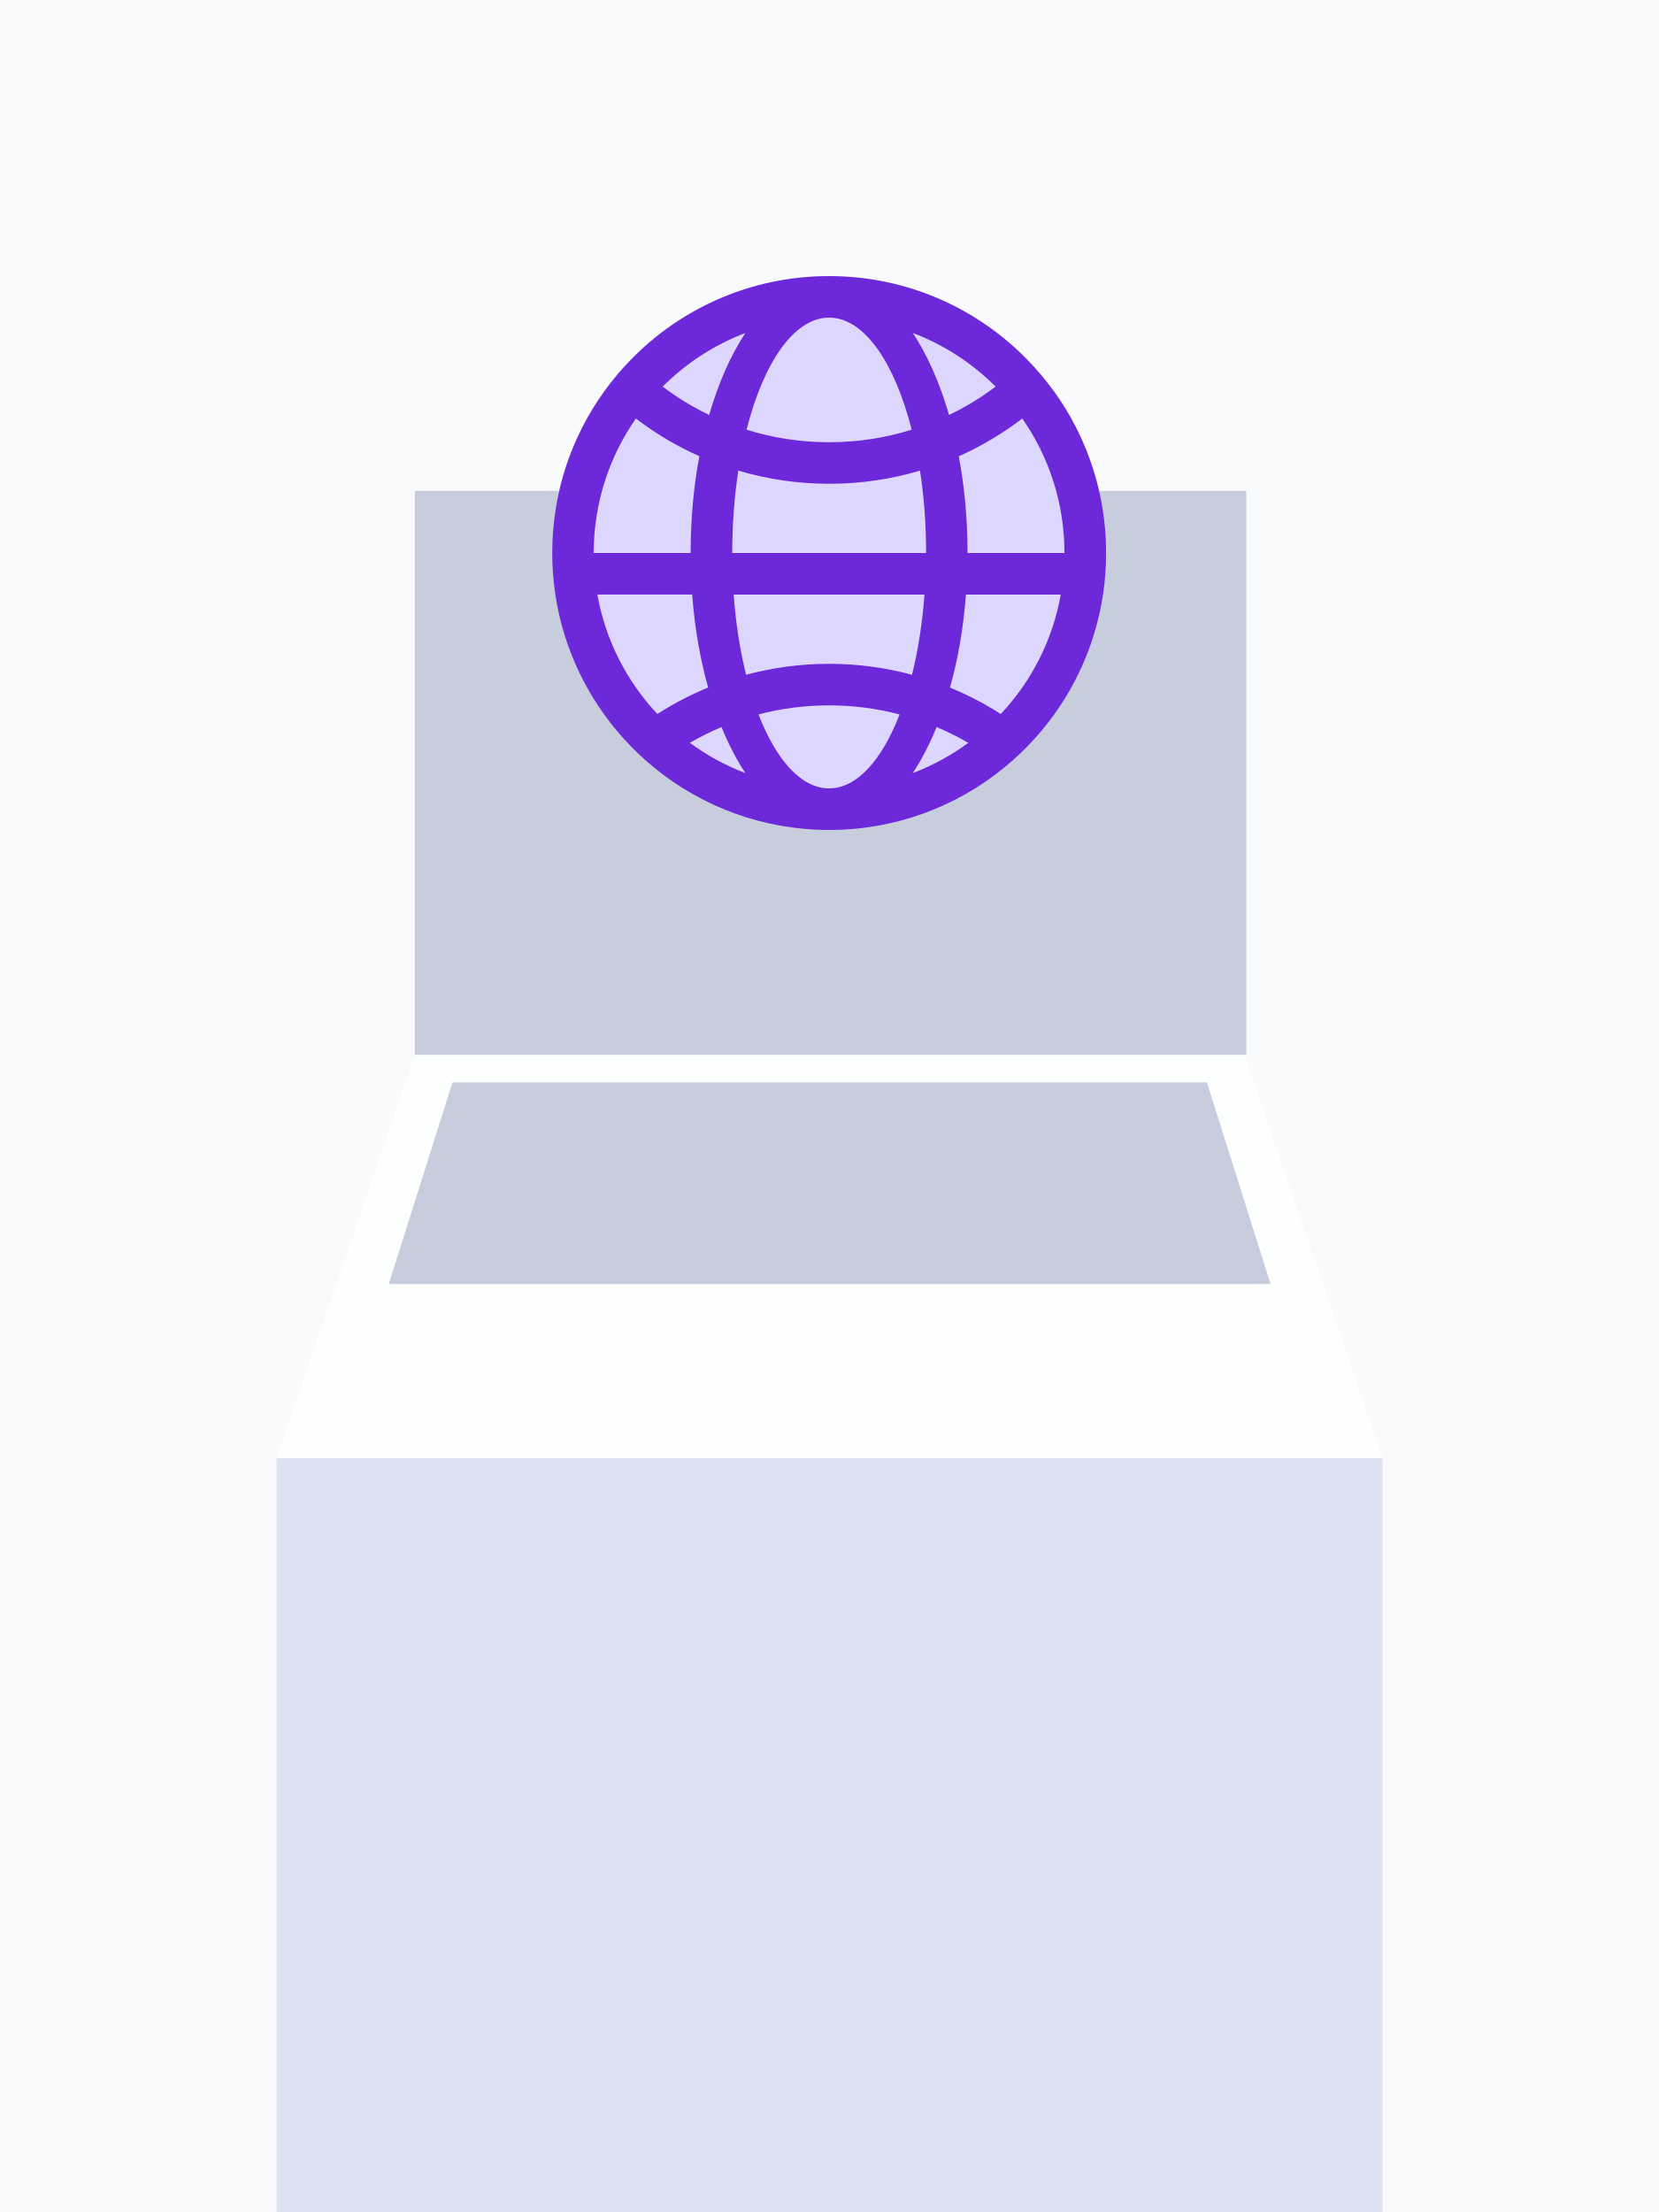
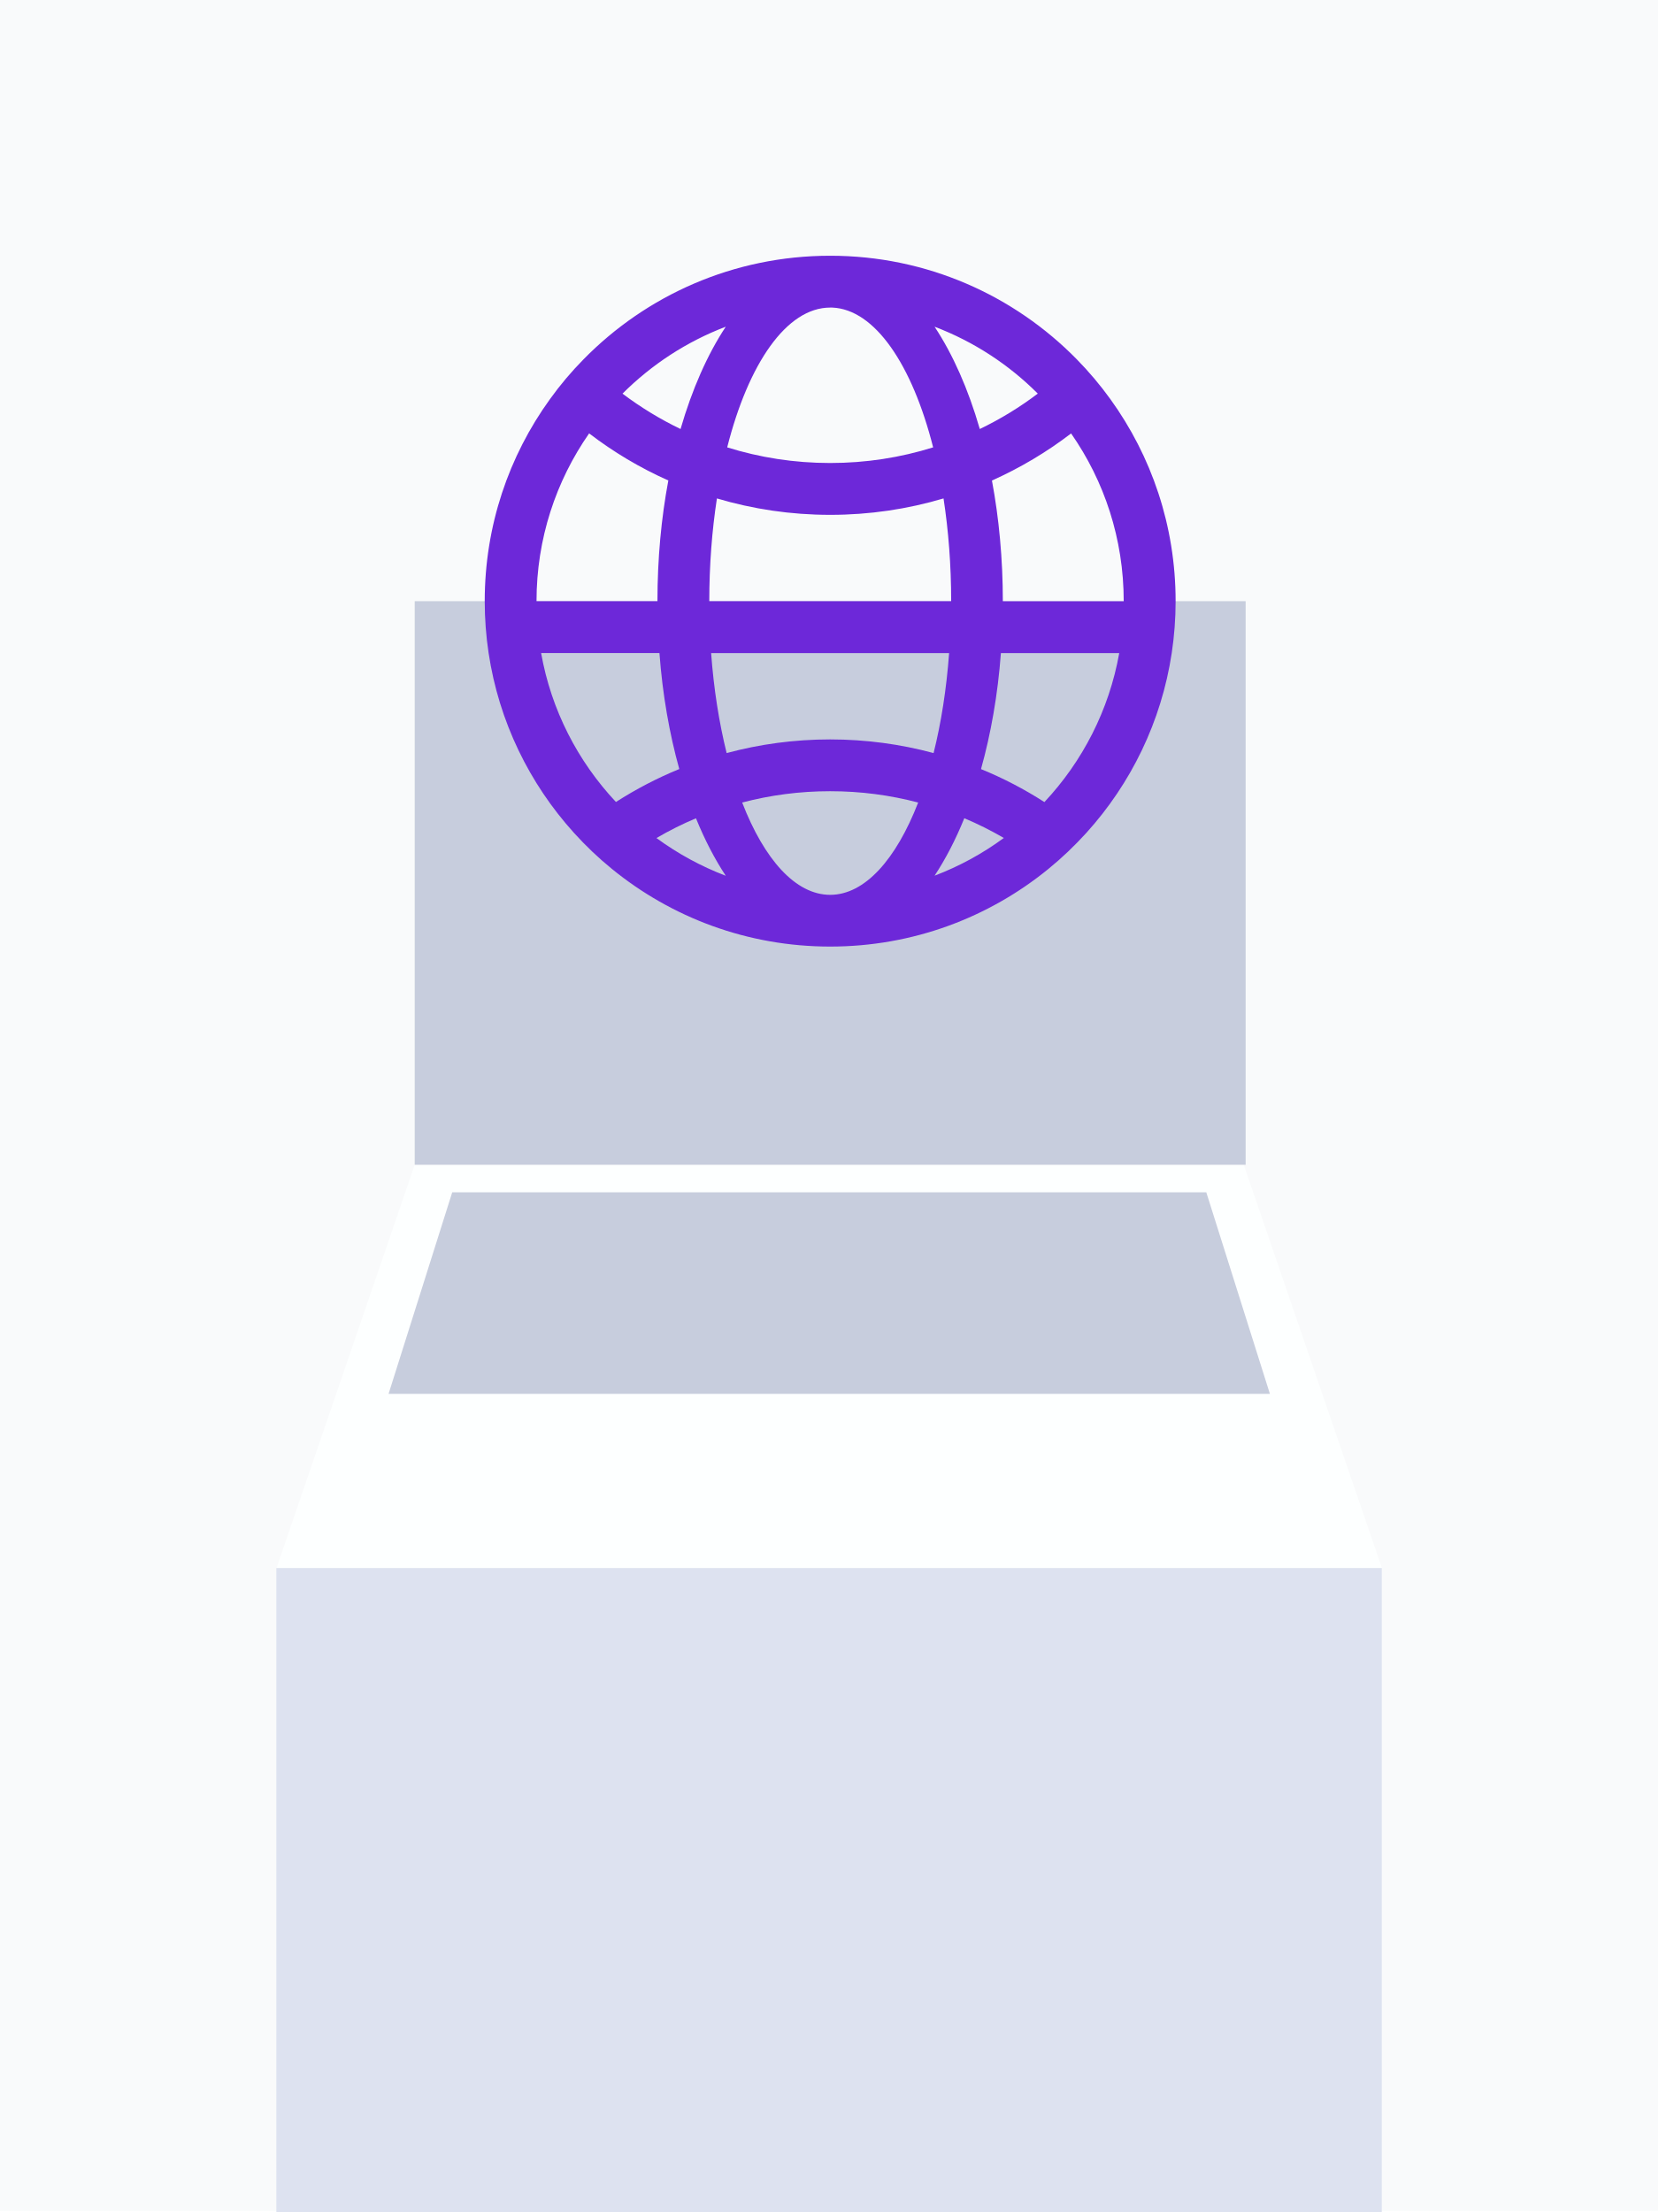
- <svg xmlns="http://www.w3.org/2000/svg" width="300" height="400" viewBox="0 0 300 400">
+ <svg xmlns="http://www.w3.org/2000/svg" width="300" height="400.21" viewBox="0 0 300 400.21">
  <defs>
    <style>
      .d {
        fill: #dde2f0;
      }

      .e {
        fill: #fdffff;
      }

      .f {
-         fill: #ddd6fe;
+         fill: #6d28d9;
      }

      .g {
-         fill: #6d28d9;
+         fill: #c7cddd;
      }

      .h {
-         fill: #c7cddd;
-       }
- 
-       .i {
        fill: #f9fafb;
      }
    </style>
  </defs>
  <g id="a" data-name="bg">
-     <rect class="i" width="300" height="400" />
+     <rect class="h" width="300" height="400" />
  </g>
  <g id="b" data-name="laptop">
-     <polygon class="e" points="250.03 263.7 50.03 263.7 75.03 190.74 225.03 190.74 250.03 263.7" />
-     <polygon class="h" points="229.76 232.19 70.3 232.19 81.82 195.72 218.25 195.72 229.76 232.19" />
-     <rect class="d" x="50" y="263.7" width="200" height="136.3" />
-     <rect class="h" x="75.03" y="88.77" width="150.34" height="101.97" />
+     <polygon class="e" points="250.03 283.7 50.03 283.7 75.03 210.74 225.03 210.74 250.03 283.7" />
+     <polygon class="g" points="229.76 252.19 70.3 252.19 81.82 215.72 218.25 215.72 229.76 252.19" />
+     <rect class="d" x="50" y="283.7" width="200" height="116.52" />
+     <rect class="g" x="75.03" y="108.77" width="150.34" height="101.97" />
  </g>
  <g id="c" data-name="logo">
-     <rect class="f" x="99.85" y="49.92" width="100" height="100" rx="50" ry="50" />
-     <path class="g" d="M190.55,70.72c-1.47-2.04-3.1-3.97-4.87-5.77-9.08-9.27-21.75-15.02-35.75-15.02s-26.68,5.75-35.75,15.02c-1.77,1.8-3.4,3.73-4.87,5.77-5.95,8.23-9.45,18.35-9.45,29.28,0,2.55,.19,5.06,.56,7.51,1.5,9.96,5.93,18.96,12.39,26.09,1.69,1.87,3.52,3.61,5.48,5.21,8.63,7.05,19.64,11.27,31.65,11.27s23.02-4.22,31.65-11.27c1.95-1.6,3.79-3.34,5.48-5.21,6.46-7.13,10.89-16.13,12.39-26.09,.37-2.45,.56-4.96,.56-7.51,0-10.94-3.51-21.05-9.45-29.28Zm-10.52-.81c-2.61,1.98-5.43,3.7-8.41,5.13-1.67-5.77-3.91-10.82-6.55-14.83,5.67,2.15,10.76,5.49,14.97,9.7Zm-12.57,30.09h-35.05c0-5.24,.39-10.26,1.1-14.9,5.2,1.55,10.72,2.38,16.43,2.38s11.22-.83,16.43-2.38c.71,4.64,1.1,9.65,1.1,14.9Zm-17.53-42.56c.1,0,.2,0,.3,0,6.19,.25,11.6,8.29,14.63,20.26-4.71,1.48-9.73,2.27-14.93,2.27s-10.22-.79-14.93-2.27c3.08-12.16,8.61-20.27,14.93-20.27Zm-15.14,2.77c-2.65,4.01-4.88,9.05-6.55,14.83-2.98-1.43-5.8-3.15-8.41-5.13,4.21-4.21,9.3-7.55,14.97-9.7Zm-19.8,15.47c3.53,2.7,7.38,5,11.48,6.82-1.03,5.45-1.58,11.34-1.58,17.5h-17.53c0-9.04,2.82-17.43,7.63-24.32Zm-6.97,31.83h17.15c.45,6.03,1.45,11.7,2.88,16.82-3.21,1.32-6.28,2.92-9.18,4.78-5.52-5.88-9.38-13.33-10.85-21.6Zm16.73,26.82c1.84-1.08,3.75-2.03,5.72-2.86,1.27,3.11,2.71,5.91,4.32,8.33-3.61-1.37-6.98-3.22-10.04-5.47Zm25.17,8.24c-5.03,0-9.56-5.14-12.76-13.38,4.07-1.07,8.35-1.64,12.76-1.64s8.69,.57,12.76,1.64c-3.19,8.24-7.73,13.38-12.76,13.38Zm0-22.53c-5.19,0-10.22,.69-15,1.98-1.09-4.38-1.87-9.27-2.25-14.5h34.5c-.38,5.22-1.16,10.12-2.25,14.5-4.78-1.29-9.81-1.98-15-1.98Zm15.13,19.77c1.6-2.42,3.05-5.22,4.32-8.34,1.98,.84,3.89,1.79,5.73,2.86-3.06,2.25-6.43,4.1-10.05,5.47Zm15.92-10.69c-2.89-1.86-5.96-3.46-9.18-4.78,1.44-5.12,2.43-10.79,2.88-16.82h17.15c-1.47,8.27-5.33,15.72-10.85,21.6Zm-6.01-29.11c0-6.15-.56-12.05-1.58-17.5,4.1-1.83,7.95-4.13,11.48-6.83,4.81,6.9,7.63,15.28,7.63,24.32h-17.53Z" />
+     <path class="f" d="M200.9,72.22c-1.84-2.55-3.87-4.96-6.07-7.2-11.34-11.57-27.14-18.75-44.63-18.75s-33.29,7.18-44.63,18.75c-2.21,2.24-4.24,4.65-6.07,7.2-7.43,10.28-11.8,22.9-11.8,36.55,0,3.19,.24,6.32,.7,9.37,1.87,12.43,7.4,23.66,15.46,32.56,2.11,2.33,4.39,4.51,6.84,6.5,10.77,8.79,24.52,14.06,39.5,14.06s28.73-5.27,39.5-14.06c2.44-1.99,4.72-4.17,6.84-6.5,8.06-8.9,13.59-20.13,15.46-32.56,.46-3.06,.7-6.19,.7-9.37,0-13.65-4.38-26.27-11.8-36.55Zm-13.13-1.01c-3.26,2.47-6.78,4.62-10.5,6.41-2.08-7.21-4.87-13.51-8.18-18.51,7.08,2.69,13.43,6.85,18.68,12.11Zm-15.69,37.56h-43.75c0-6.54,.49-12.81,1.38-18.59,6.49,1.93,13.37,2.97,20.5,2.97s14.01-1.04,20.5-2.97c.89,5.79,1.38,12.05,1.38,18.59Zm-21.88-53.12c.13,0,.24,0,.37,0,7.72,.31,14.48,10.35,18.26,25.29-5.88,1.84-12.14,2.83-18.63,2.83s-12.75-.99-18.63-2.83c3.84-15.17,10.75-25.29,18.63-25.29Zm-18.89,3.46c-3.31,5.01-6.09,11.3-8.18,18.51-3.72-1.79-7.24-3.94-10.5-6.4,5.26-5.26,11.61-9.42,18.68-12.11Zm-24.71,19.31c4.4,3.37,9.21,6.24,14.32,8.51-1.28,6.8-1.97,14.16-1.97,21.84h-21.88c0-11.29,3.52-21.75,9.52-30.36Zm-8.7,39.73h21.41c.56,7.52,1.81,14.61,3.59,20.99-4.01,1.64-7.84,3.64-11.46,5.96-6.89-7.34-11.71-16.63-13.54-26.96Zm20.88,33.47c2.29-1.34,4.68-2.54,7.14-3.57,1.58,3.88,3.39,7.38,5.39,10.4-4.5-1.71-8.71-4.02-12.53-6.82Zm31.42,10.28c-6.27,0-11.94-6.42-15.92-16.7,5.08-1.34,10.42-2.05,15.92-2.05s10.84,.71,15.92,2.05c-3.99,10.28-9.65,16.7-15.92,16.7Zm0-28.12c-6.48,0-12.76,.86-18.73,2.47-1.36-5.46-2.33-11.58-2.81-18.09h43.06c-.48,6.52-1.44,12.63-2.81,18.09-5.97-1.61-12.25-2.47-18.73-2.47Zm18.88,24.67c2-3.02,3.81-6.52,5.39-10.41,2.47,1.04,4.86,2.24,7.15,3.57-3.82,2.81-8.03,5.12-12.54,6.83Zm19.87-13.34c-3.61-2.32-7.44-4.32-11.46-5.96,1.79-6.39,3.04-13.47,3.6-20.99h21.41c-1.84,10.33-6.66,19.62-13.54,26.96Zm-7.51-36.33c0-7.68-.7-15.04-1.97-21.84,5.12-2.29,9.92-5.15,14.32-8.52,6.01,8.61,9.52,19.07,9.52,30.36h-21.88Z" />
  </g>
</svg>
